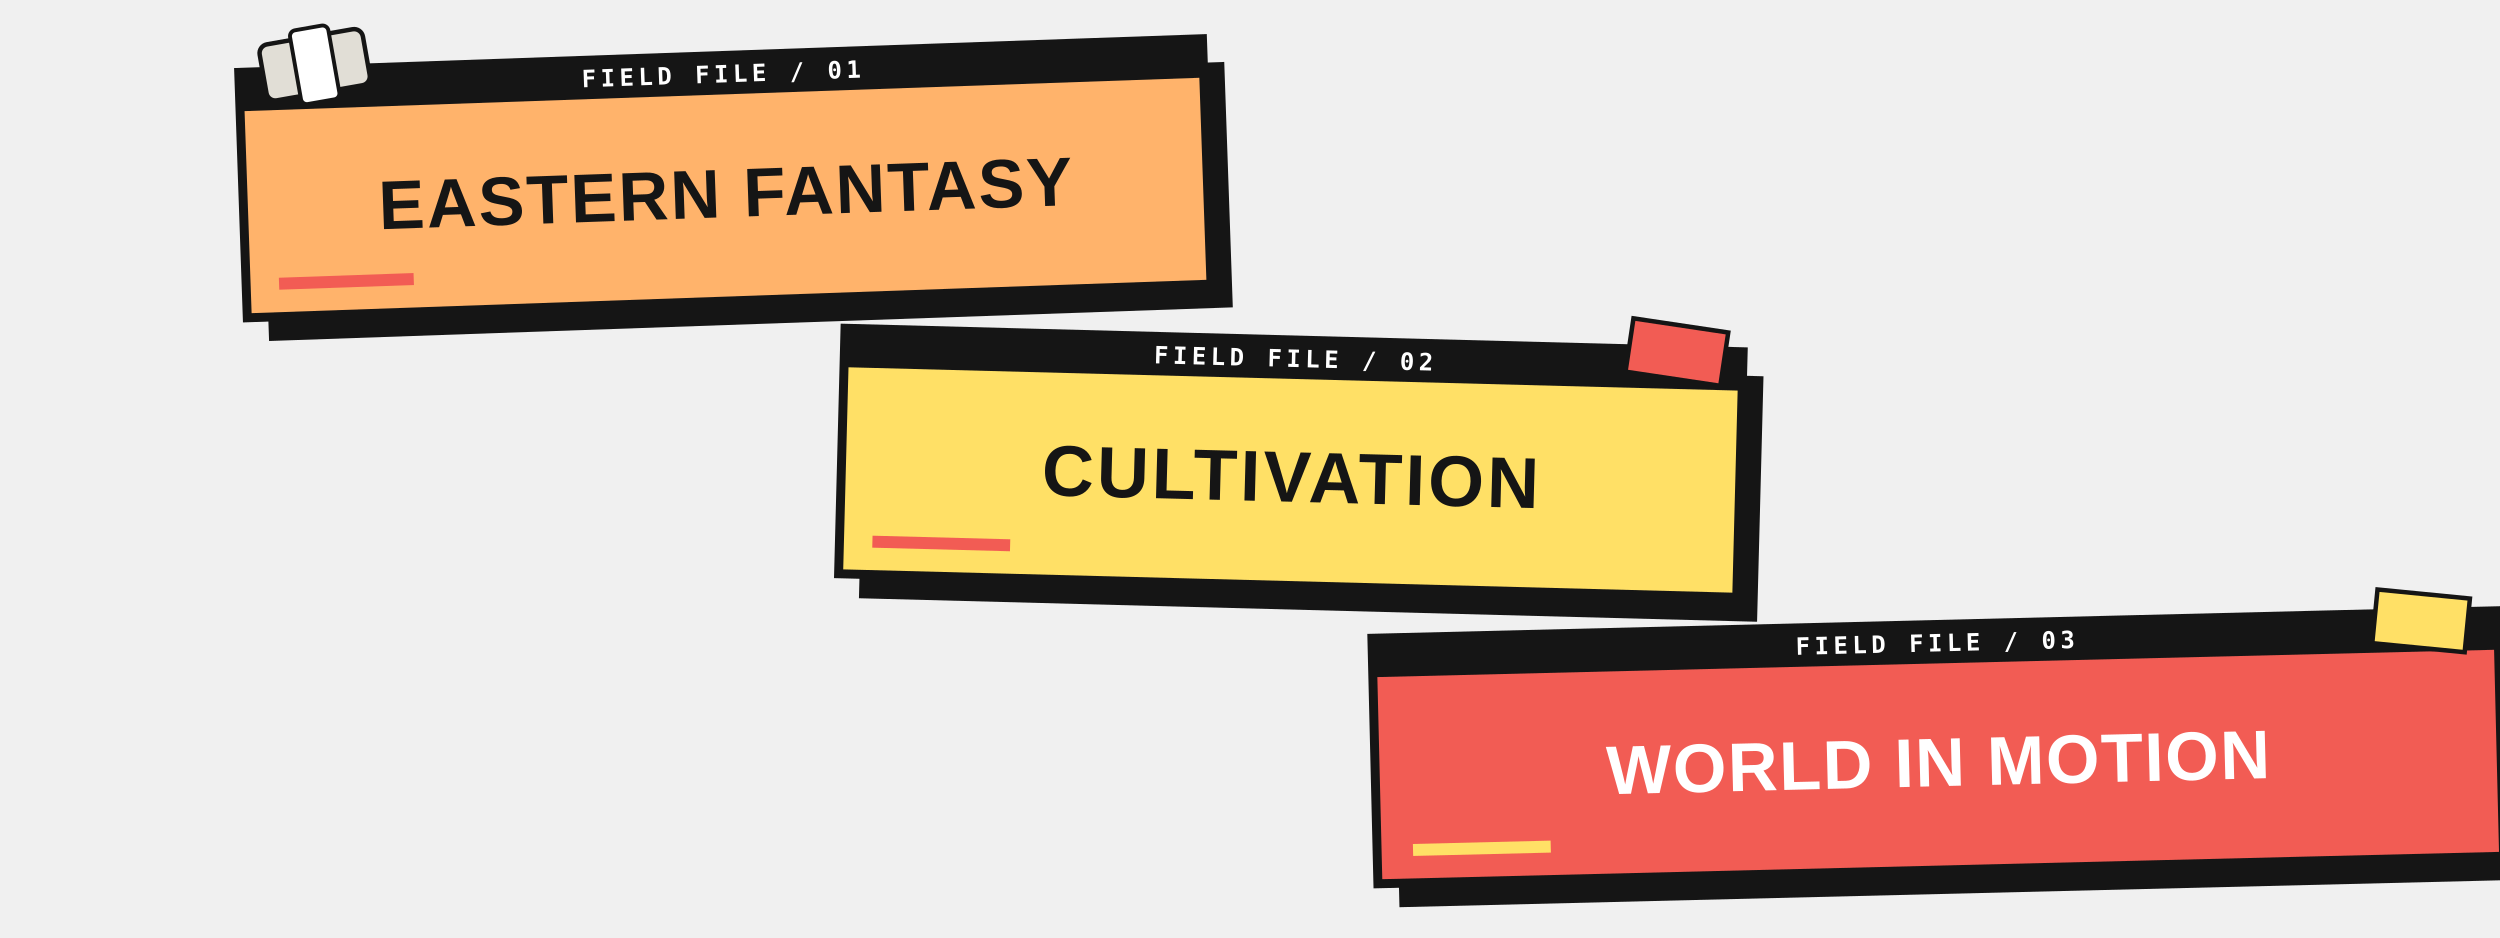
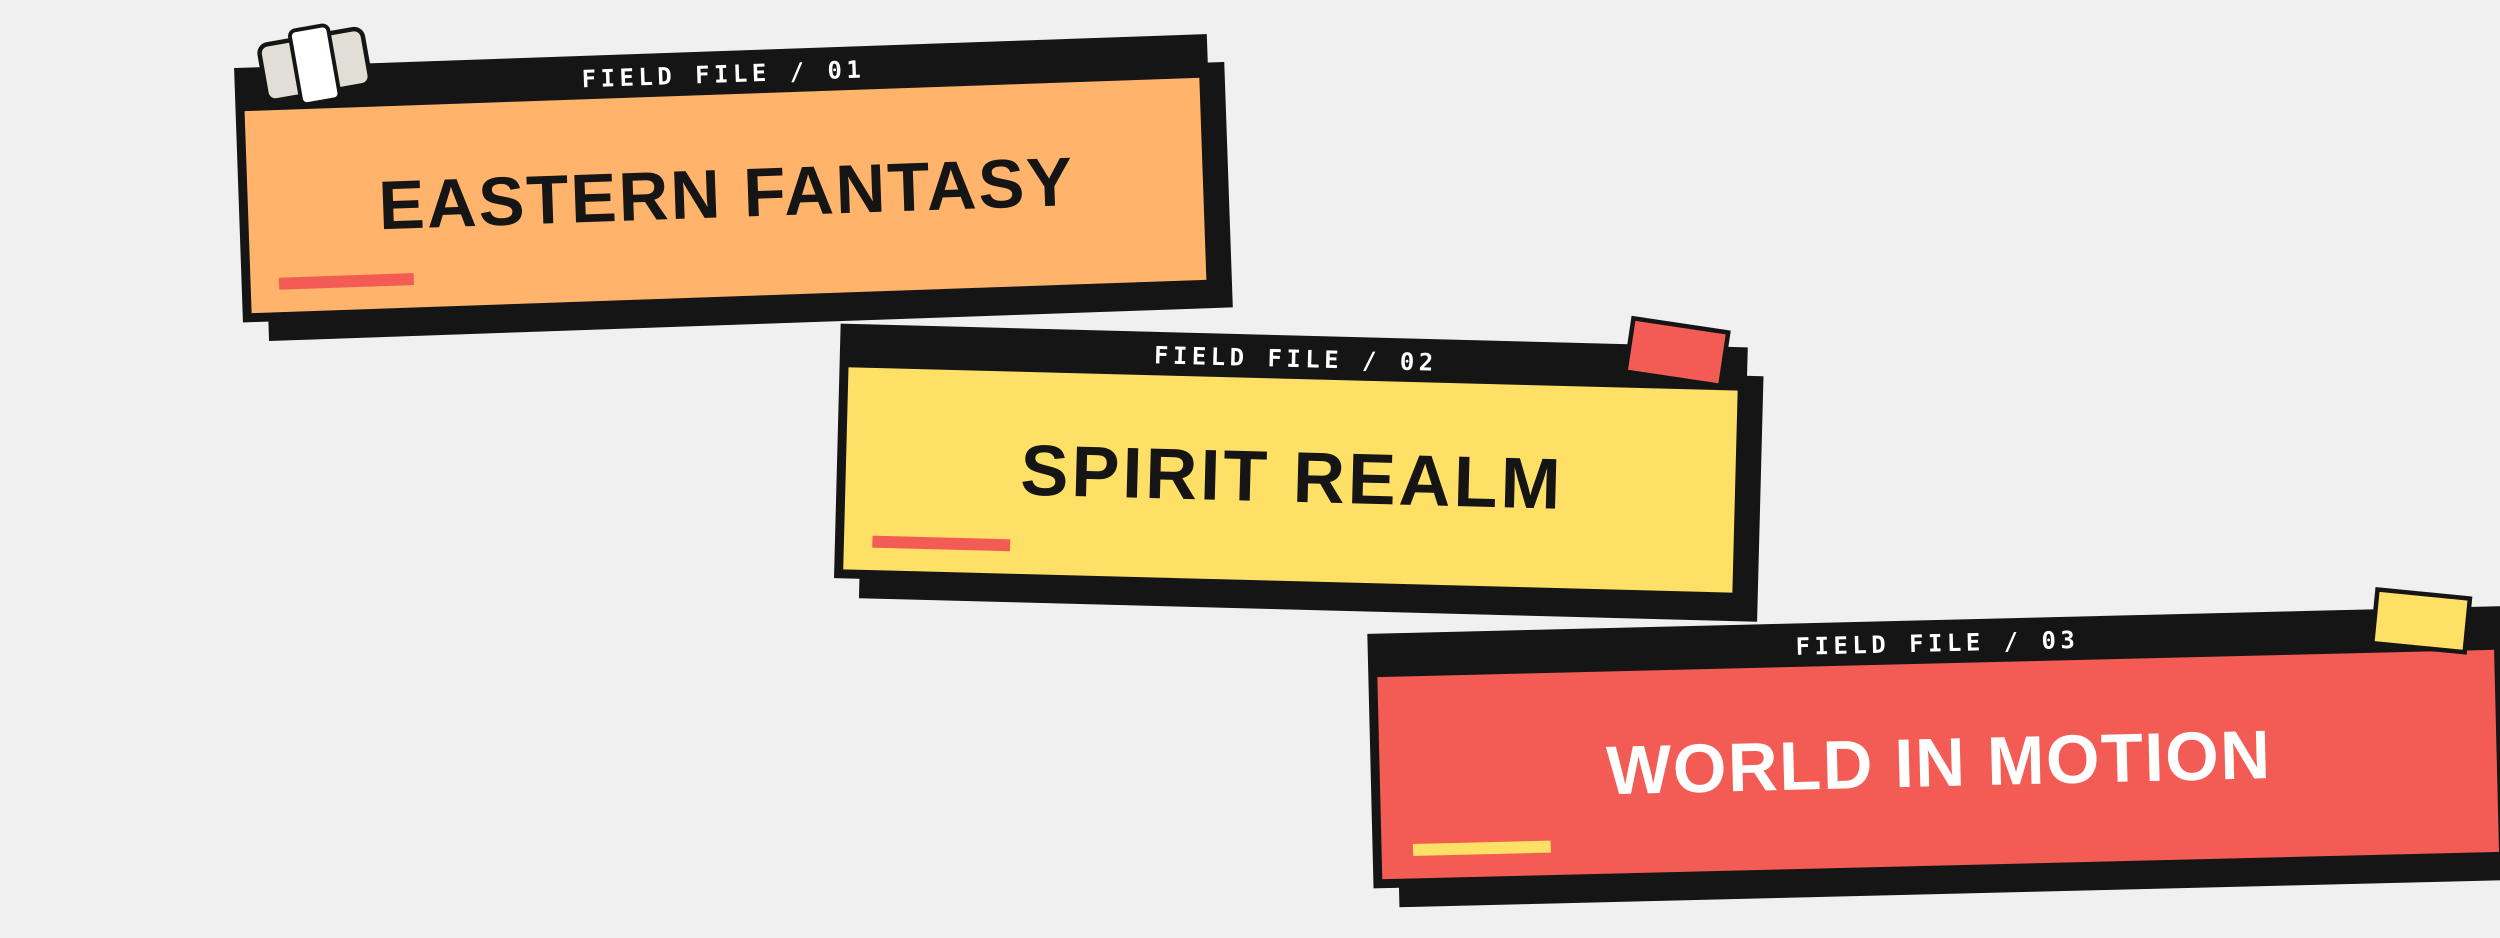
<svg xmlns="http://www.w3.org/2000/svg" width="960" height="360" viewBox="0 0 960 360" role="img" aria-labelledby="title desc">
  <g transform="translate(-77 -27) scale(1.15)">
    <g transform="rotate(-2 309 83)">
      <rect x="155" y="50" width="322" height="82" fill="#151515" />
      <rect x="148" y="42" width="322" height="82" fill="#FFB36B" stroke="#151515" stroke-width="3" />
      <path d="M148 42H470V55H148Z" fill="#151515" />
      <text x="309" y="51" font-family="monospace" font-size="8" font-weight="900" letter-spacing="1.5" text-anchor="middle" fill="#FFFFFF">FIELD FILE / 01</text>
      <text x="309" y="96" font-family="Arial, Helvetica, sans-serif" font-size="23" font-weight="900" text-anchor="middle" letter-spacing=".7" fill="#151515">EASTERN FANTASY</text>
      <path d="M159 113L204 113" stroke="#F25C54" stroke-width="4" />
      <g transform="rotate(-8 173 48)">
        <rect x="157" y="31" width="35" height="19" rx="3" fill="#E1DED6" stroke="#151515" stroke-width="1.5" />
        <rect x="168" y="28" width="13" height="25" rx="2" fill="#FFFFFF" stroke="#151515" stroke-width="1.3" />
      </g>
    </g>
    <g transform="rotate(1.5 498 178)">
      <rect x="355" y="145" width="300" height="82" fill="#151515" />
      <rect x="348" y="137" width="300" height="82" fill="#FFE066" stroke="#151515" stroke-width="3" />
      <path d="M348 137H648V150H348Z" fill="#151515" />
      <text x="498" y="146" font-family="monospace" font-size="8" font-weight="900" letter-spacing="1.5" text-anchor="middle" fill="#FFFFFF">FIELD FILE / 02</text>
-       <text x="498" y="191" font-family="Arial, Helvetica, sans-serif" font-size="24" font-weight="900" text-anchor="middle" letter-spacing="1" fill="#151515">CULTIVATION</text>
+       <text x="498" y="191" font-family="Arial, Helvetica, sans-serif" font-size="24" font-weight="900" text-anchor="middle" letter-spacing="1" fill="#151515">SPIRIT REALM</text>
      <path d="M359 208L405 208" stroke="#F25C54" stroke-width="4" />
      <g transform="rotate(7 628 145)">
        <rect x="609" y="129" width="32" height="18" fill="#F25C54" stroke="#151515" stroke-width="1.5" />
      </g>
    </g>
    <g transform="rotate(-1.4 714 273)">
      <rect x="533" y="240" width="376" height="82" fill="#151515" />
      <rect x="526" y="232" width="376" height="82" fill="#F25C54" stroke="#151515" stroke-width="3" />
      <path d="M526 232H902V245H526Z" fill="#151515" />
      <text x="714" y="241" font-family="monospace" font-size="8" font-weight="900" letter-spacing="1.5" text-anchor="middle" fill="#FFFFFF">FIELD FILE / 03</text>
      <text x="714" y="286" font-family="Arial, Helvetica, sans-serif" font-size="23" font-weight="900" text-anchor="middle" letter-spacing=".5" fill="#FFFFFF">WORLD IN MOTION</text>
      <path d="M538 303L584 303" stroke="#FFE066" stroke-width="4" />
      <g transform="rotate(7 878 242)">
        <rect x="860" y="226" width="31" height="18" fill="#FFE066" stroke="#151515" stroke-width="1.5" />
      </g>
    </g>
  </g>
</svg>
